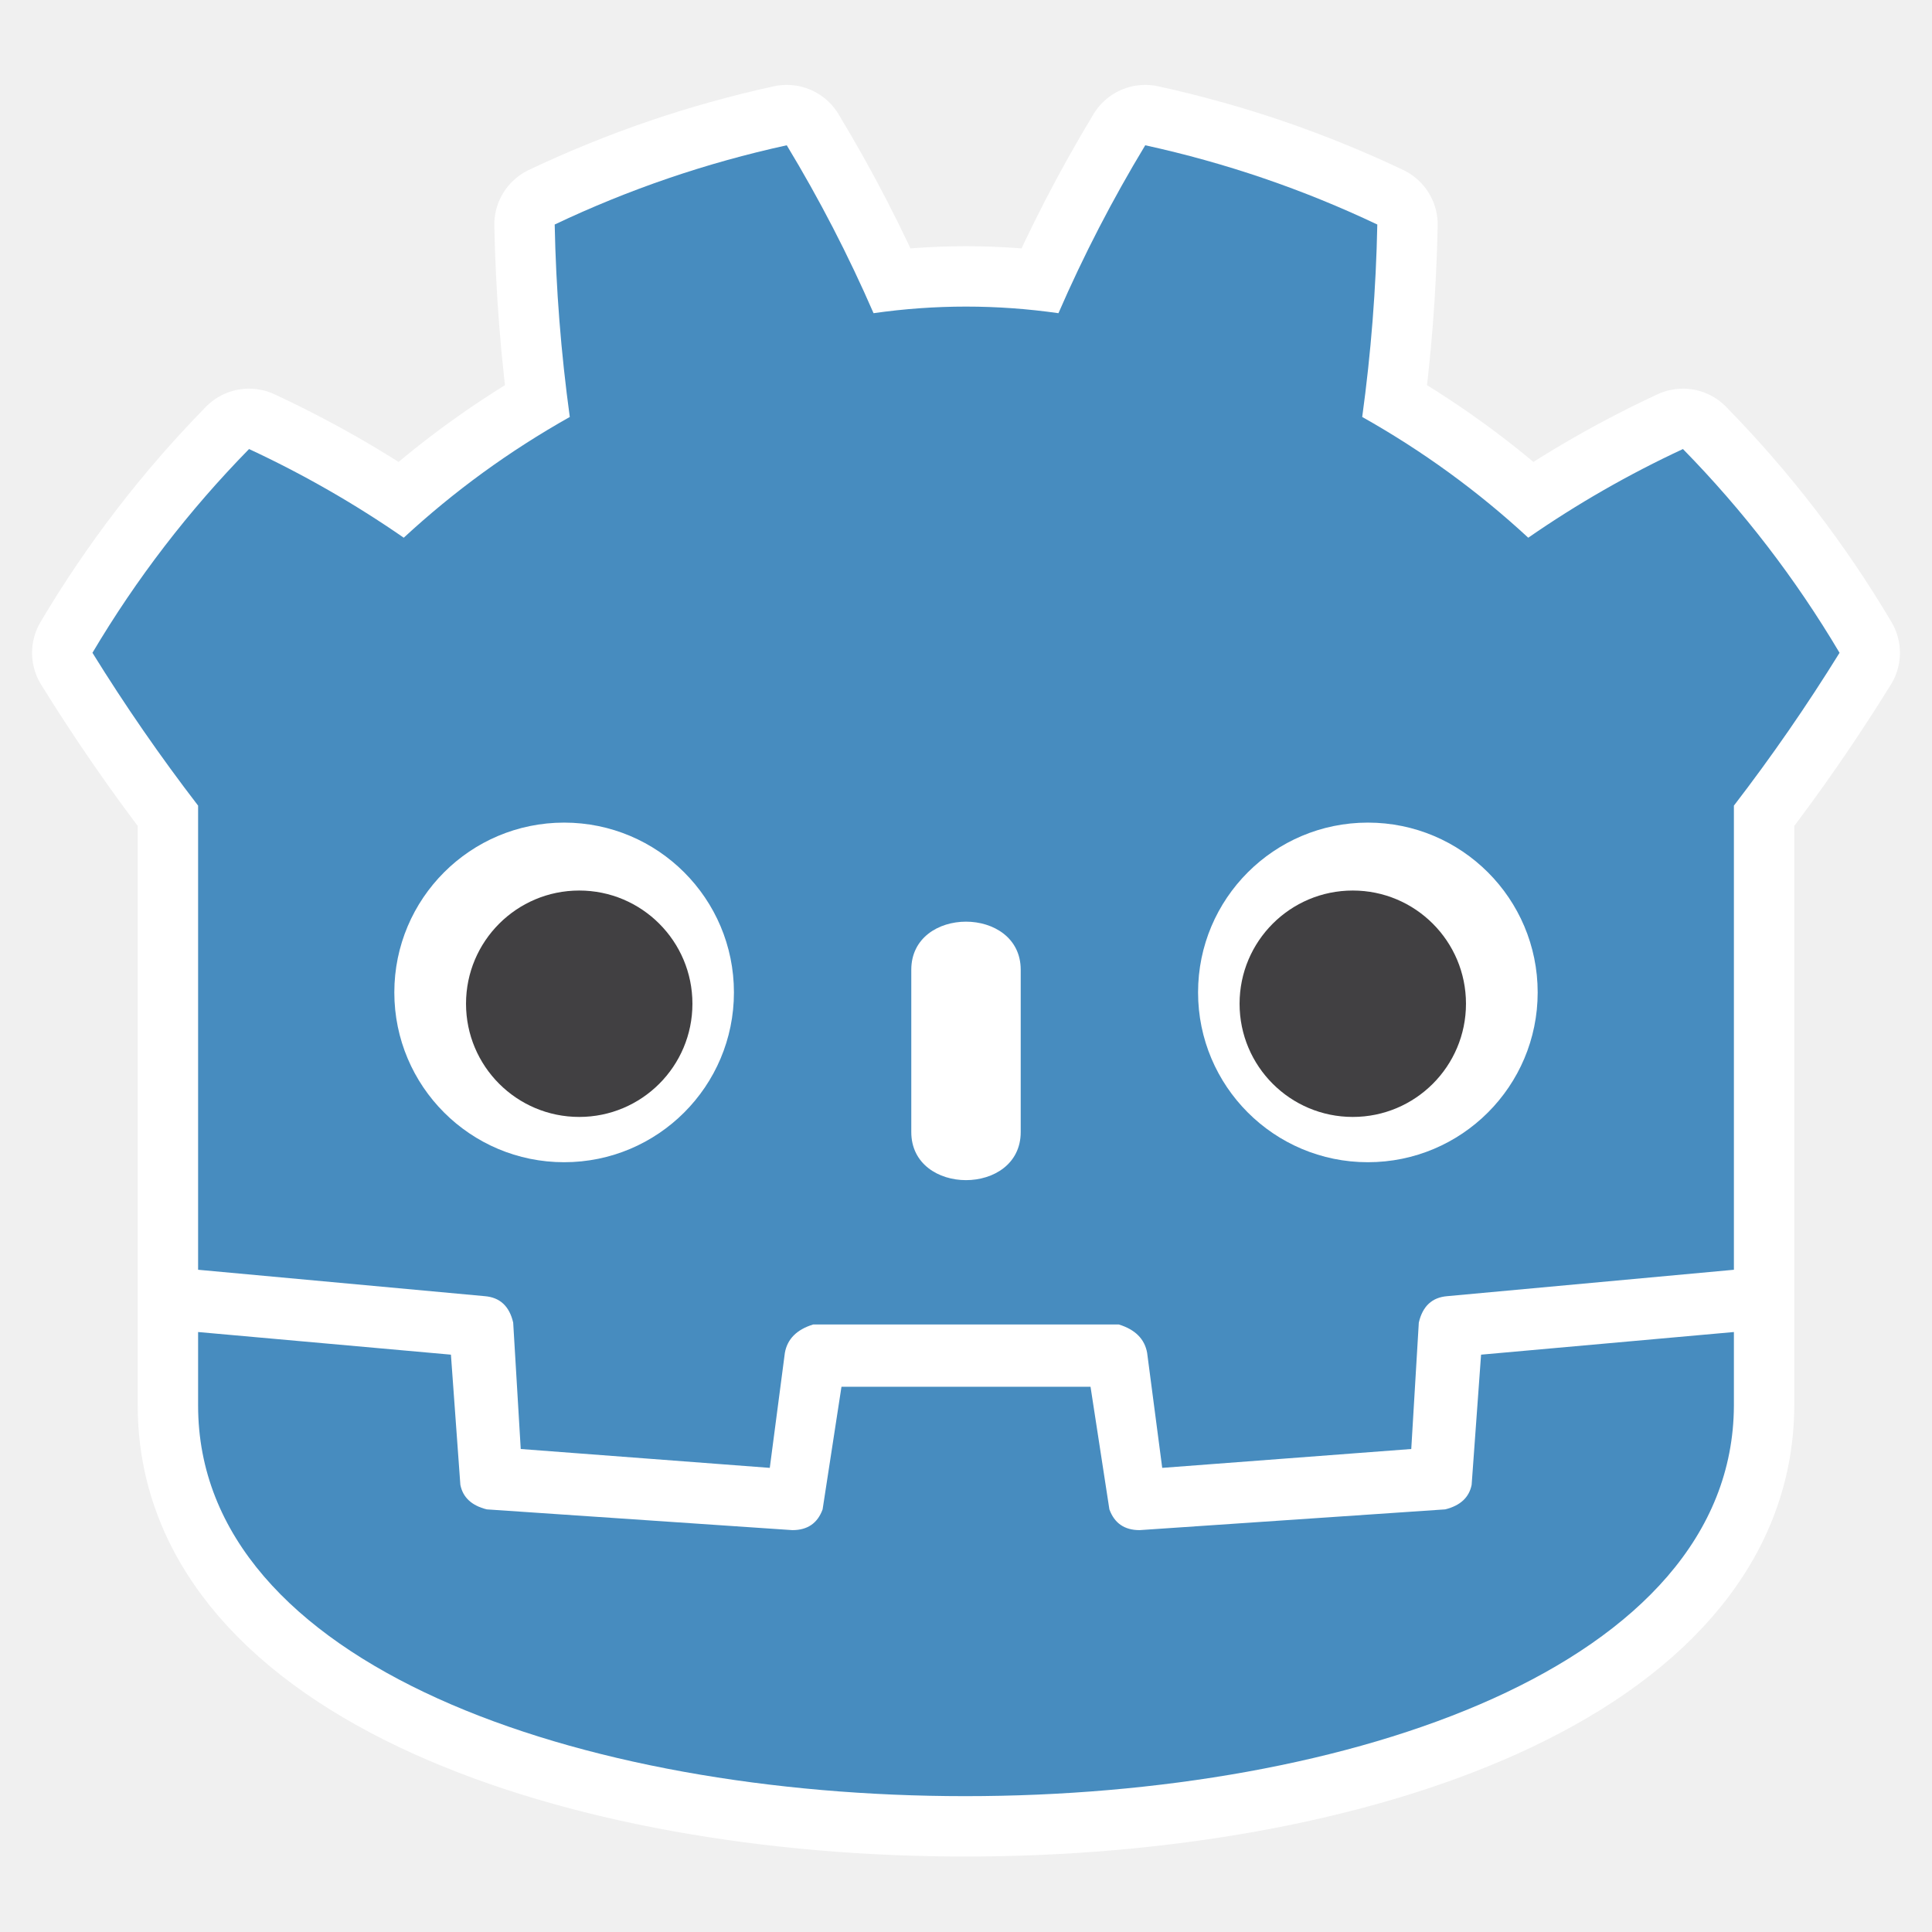
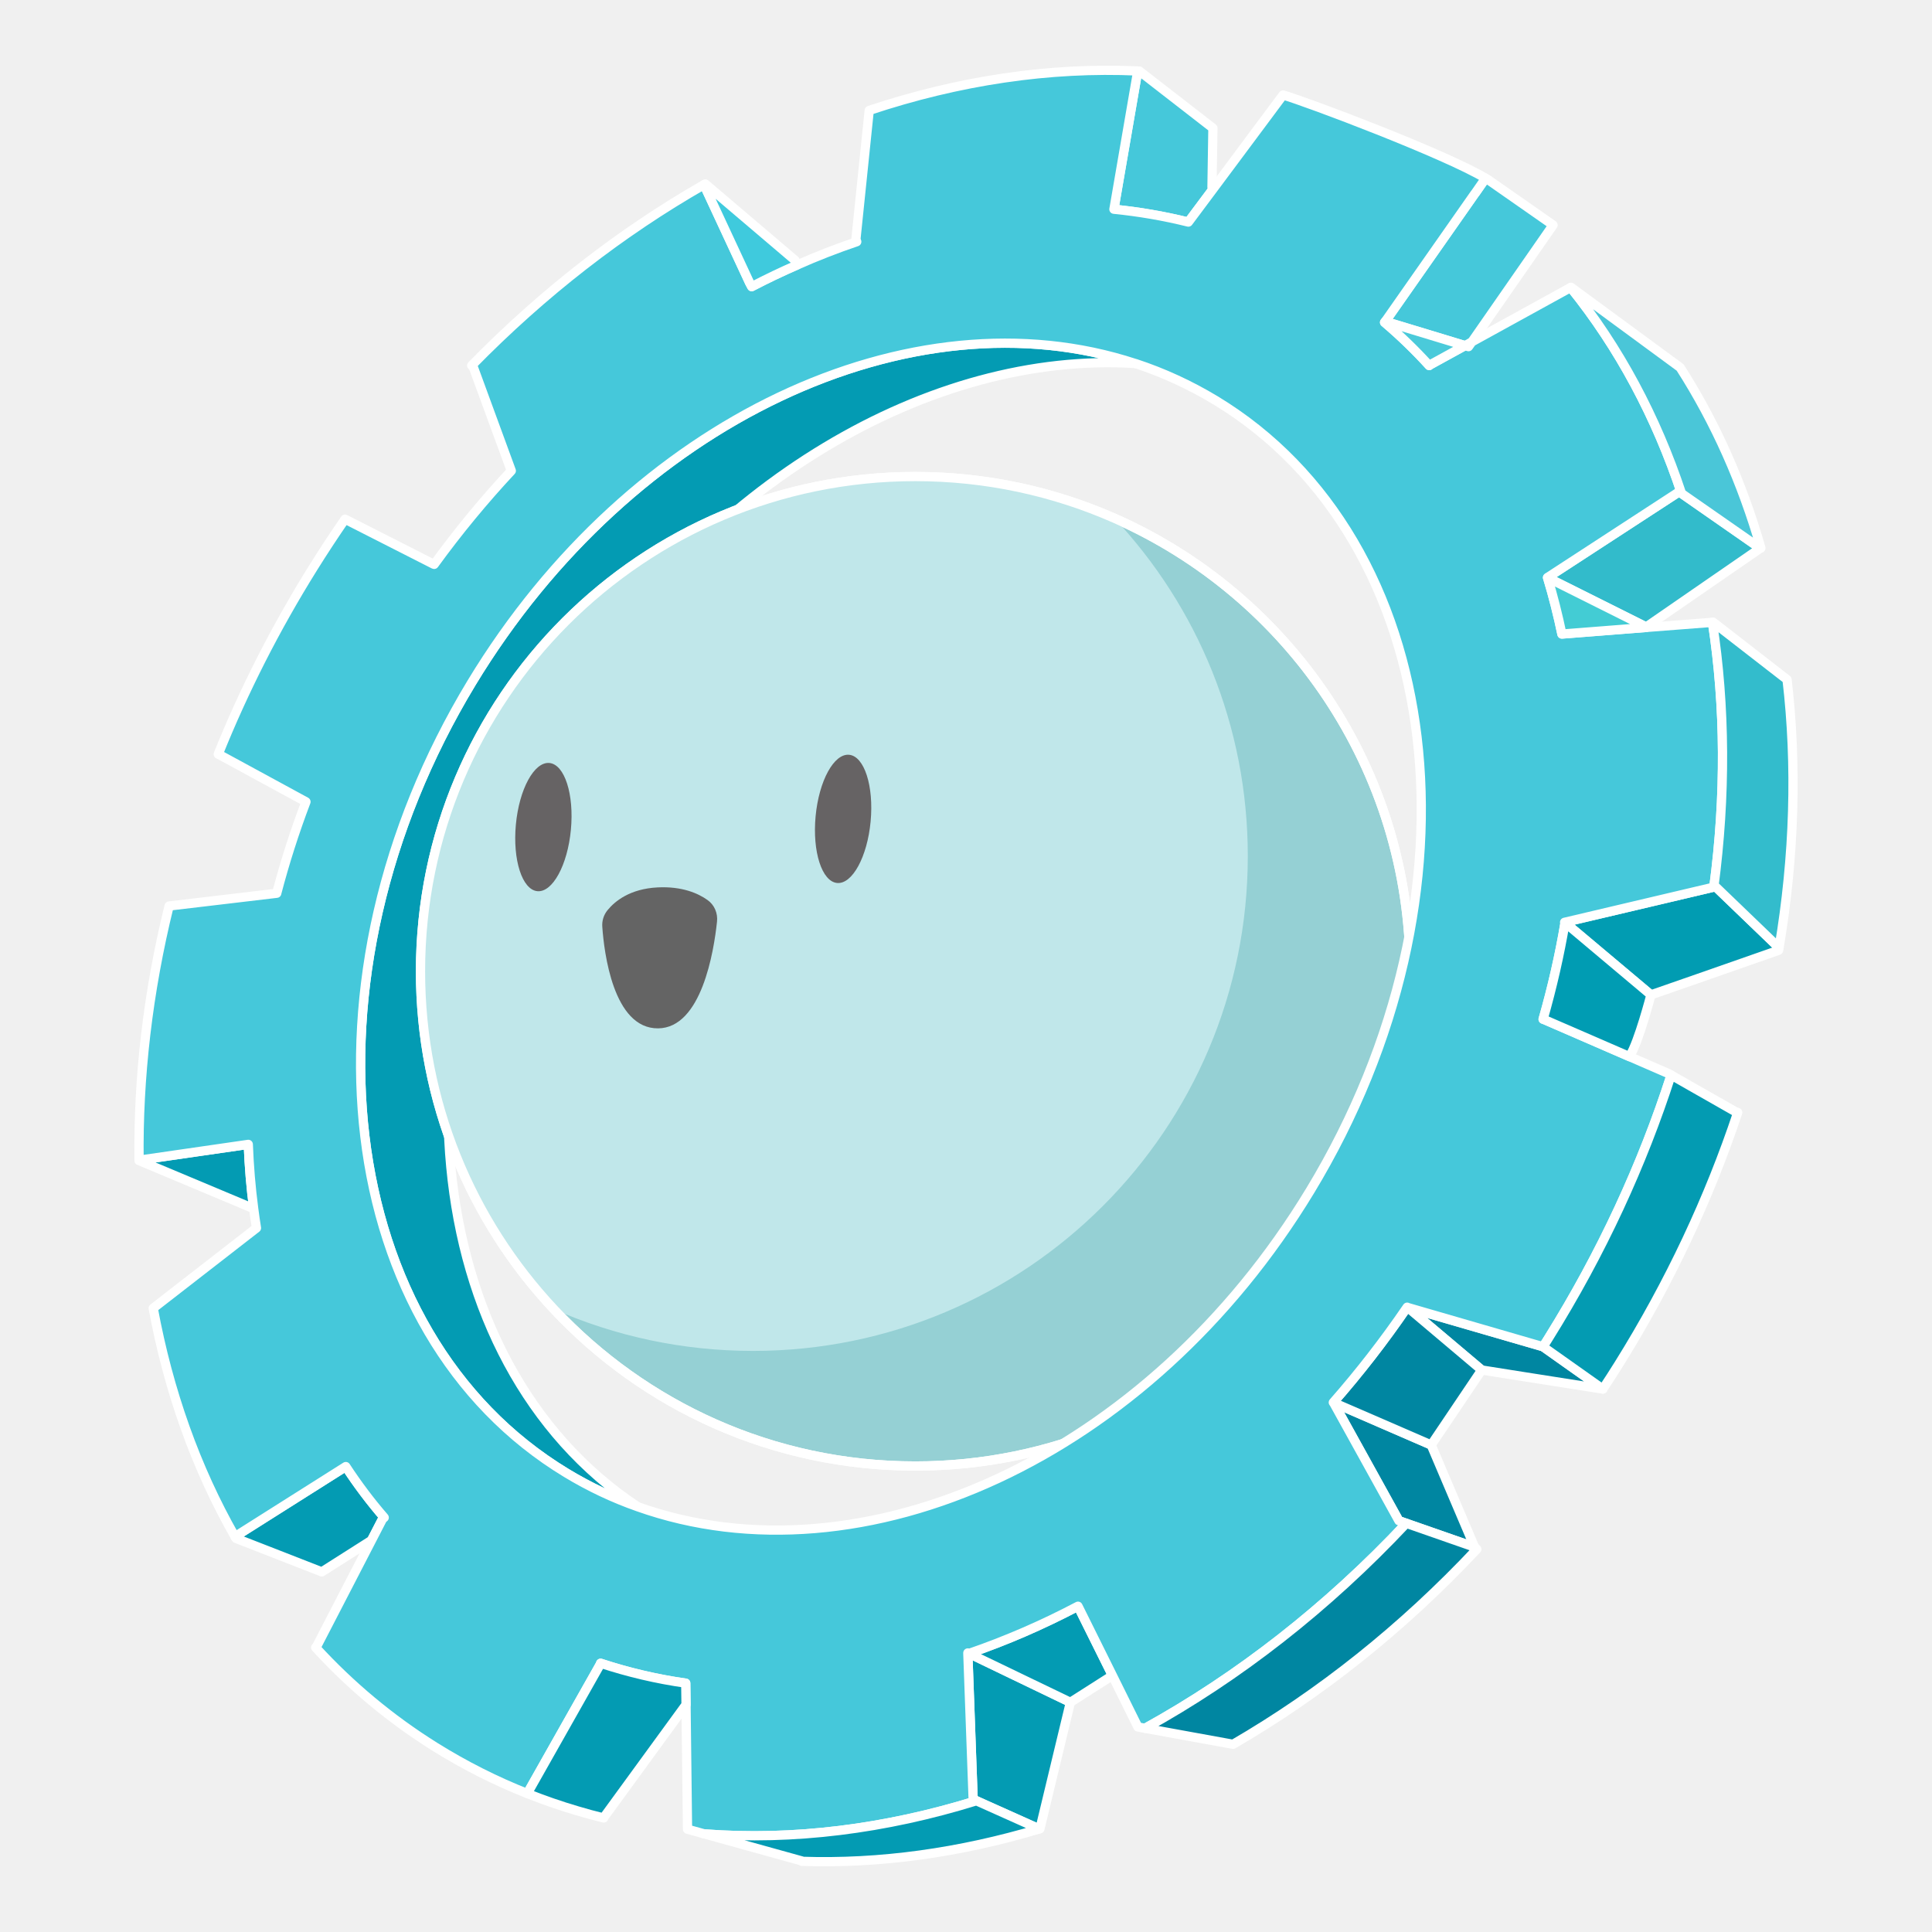
- <svg xmlns="http://www.w3.org/2000/svg" width="1024" height="1024">
-   <g fill="#fff">
-     <path d="M105 673v33q407 354 814 0v-33z" />
-     <path fill="none" stroke="#fff" stroke-linejoin="round" stroke-width="64" d="M105 745c0 276 813 276 814 0V427q30-39 56-81-35-59-83-108-43 20-82 47-40-37-88-64 7-51 8-102-59-28-123-42-26 43-46 89-49-7-98 0-20-46-46-89-64 14-123 42 1 51 8 102-48 27-88 64-39-27-82-47-48 49-83 108 26 42 56 81v318z" />
-     <path fill="#478cbf" d="m105 673 152 14q12 1 15 14l4 67 132 10 8-61q2-11 15-15h162q13 4 15 15l8 61 132-10 4-67q3-13 15-14l152-14V427q30-39 56-81-35-59-83-108-43 20-82 47-40-37-88-64 7-51 8-102-59-28-123-42-26 43-46 89-49-7-98 0-20-46-46-89-64 14-123 42 1 51 8 102-48 27-88 64-39-27-82-47-48 49-83 108 26 42 56 81zm0 33v39c0 276 813 276 814 0v-39l-134 12-5 69q-2 10-14 13l-162 11q-12 0-16-11l-10-65H446l-10 65q-4 11-16 11l-162-11q-12-3-14-13l-5-69z" />
-     <path d="M483 600c0 34 58 34 58 0v-86c0-34-58-34-58 0z" />
-     <circle cx="725" cy="526" r="90" />
-     <circle cx="299" cy="526" r="90" />
+ <svg xmlns="http://www.w3.org/2000/svg" version="1.1" id="图层_4" x="0px" y="0px" viewBox="0 0 1024 1024" xml:space="preserve" width="1024" height="1024">
+   <defs id="defs64" />
+   <style type="text/css" id="style1">
+ 	.st0{fill:url(#SVGID_1_);}
+ 	.st1{fill:#039BB3;stroke:#FFFFFF;stroke-width:0.992;stroke-linecap:round;stroke-linejoin:round;stroke-miterlimit:10;}
+ 	.st2{fill:#95D0D4;stroke:#FFFFFF;stroke-width:0.992;stroke-miterlimit:10;}
+ 	.st3{fill:#C0E7EA;}
+ 	.st4{fill:none;stroke:#FFFFFF;stroke-width:0.992;stroke-miterlimit:10;}
+ 	.st5{fill:#666364;}
+ 	.st6{fill:#646464;}
+ 	.st7{fill:#45C8DA;stroke:#FFFFFF;stroke-width:0.992;stroke-linecap:round;stroke-linejoin:round;stroke-miterlimit:10;}
+ 	.st8{fill:#32BBCB;stroke:#FFFFFF;stroke-width:0.992;stroke-linecap:round;stroke-linejoin:round;stroke-miterlimit:10;}
+ 	.st9{fill:#019CB2;stroke:#FFFFFF;stroke-width:0.992;stroke-linecap:round;stroke-linejoin:round;stroke-miterlimit:10;}
+ 	.st10{fill:#0086A1;stroke:#FFFFFF;stroke-width:0.992;stroke-linecap:round;stroke-linejoin:round;stroke-miterlimit:10;}
+ 	.st11{fill:#3FCADD;stroke:#FFFFFF;stroke-width:0.992;stroke-linecap:round;stroke-linejoin:round;stroke-miterlimit:10;}
+ 	.st12{fill:#4ACADA;stroke:#FFFFFF;stroke-width:0.992;stroke-linecap:round;stroke-linejoin:round;stroke-miterlimit:10;}
+ 	.st13{fill:#009CB3;stroke:#FFFFFF;stroke-width:0.992;stroke-linecap:round;stroke-linejoin:round;stroke-miterlimit:10;}
+ 	.st14{fill:#33BCCC;stroke:#FFFFFF;stroke-width:0.992;stroke-linecap:round;stroke-linejoin:round;stroke-miterlimit:10;}
+ 	.st15{fill:#43CCD4;stroke:#FFFFFF;stroke-width:0.992;stroke-linecap:round;stroke-linejoin:round;stroke-miterlimit:10;}
+ 	.st16{fill:#4AC6D8;stroke:#FFFFFF;stroke-width:0.992;stroke-linecap:round;stroke-linejoin:round;stroke-miterlimit:10;}
+ 	.st17{fill:#039BB2;stroke:#FFFFFF;stroke-width:0.992;stroke-linecap:round;stroke-linejoin:round;stroke-miterlimit:10;}
+ 	.st18{fill:url(#SVGID_00000031918329305661806560000013481626714713804435_);}
+ 	.st19{fill:url(#SVGID_00000052074692473146166420000014073522574086860445_);}
+ 	.st20{fill:url(#SVGID_00000013891789681534132390000007234508302796126619_);}
+ 	.st21{fill:#D9EFF4;}
+ 	.st22{fill:#A6A4AA;}
+ 	.st23{fill:url(#SVGID_00000016037355769388288190000018374799492484434086_);}
+ 	.st24{fill:#59BBC7;}
+ 	.st25{fill:url(#SVGID_00000127013451408738508890000006830396803497918890_);}
+ 	.st26{fill:none;}
+ 	.st27{fill:#039BB3;}
+ 	.st28{fill:#95D0D4;}
+ 	.st29{fill:#45C8DA;}
+ 	.st30{fill:#32BBCB;}
+ 	.st31{fill:#019CB2;}
+ 	.st32{fill:#0086A1;}
+ 	.st33{fill:#3FCADD;}
+ 	.st34{fill:#4ACADA;}
+ 	.st35{fill:#009CB3;}
+ 	.st36{fill:#33BCCC;}
+ 	.st37{fill:#43CCD4;}
+ 	.st38{fill:#4AC6D8;}
+ 	.st39{fill:#039BB2;}
+ 	.st40{fill:url(#SVGID_00000183928788038122311590000008959641642962662031_);}
+ 	.st41{fill:url(#SVGID_00000103254394115248746500000007954516804238988197_);}
+ 	.st42{fill:url(#SVGID_00000075882310996937415320000012932923057009567360_);}
+ 	.st43{fill:url(#SVGID_00000183946555333433480600000016128002491720684683_);}
+ 	.st44{fill:url(#SVGID_00000009557397835014597260000001775053676381569927_);}
+ 	.st45{fill:url(#SVGID_00000101781421024456693840000008756121804441578658_);}
+ 	.st46{fill:url(#SVGID_00000099658145593202827290000002423522037563722629_);}
+ 	.st47{fill:url(#SVGID_00000015330298315246003220000005647962077857602709_);}
+ 	.st48{fill:url(#SVGID_00000017489681196715622890000004793329624792334467_);}
+ </style>
+   <g id="g88" style="display:inline" transform="matrix(4.931224,0,0,4.931224,-150.6664,-457.1741)">
+     <path class="st1" d="m 152.57,131.78 c -21.86,-1.36 -46.44,12.77 -61.46,37.58 -19.31,31.92 -15.63,69.66 7.99,85.3 -2.65,-0.93 -5.21,-2.14 -7.67,-3.63 -24.9,-15.07 -29.46,-53.09 -10.19,-84.93 17.14,-28.31 47.35,-42.2 71.33,-34.32 z" id="path8" />
+     <path class="st2" d="m 182.11,197.11 c 0,29.37 -23.81,53.17 -53.18,53.17 -15.32,0 -29.14,-6.48 -38.84,-16.85 -8.9,-9.5 -14.34,-22.27 -14.34,-36.32 0,-29.37 23.81,-53.18 53.18,-53.18 7.62,0 14.85,1.6 21.4,4.48 18.71,8.24 31.78,26.94 31.78,48.7 z" id="path9" />
+     <path class="st3" d="m 164.67,184.73 c 0,29.37 -23.81,53.18 -53.18,53.18 -7.62,0 -14.85,-1.6 -21.4,-4.48 -8.9,-9.5 -14.34,-22.27 -14.34,-36.32 0,-29.37 23.81,-53.18 53.18,-53.18 7.62,0 14.85,1.6 21.4,4.48 8.9,9.5 14.34,22.27 14.34,36.32 z" id="path10" />
+     <path class="st4" d="m 182.11,197.11 c 0,29.37 -23.81,53.17 -53.18,53.17 -15.32,0 -29.14,-6.48 -38.84,-16.85 -8.9,-9.5 -14.34,-22.27 -14.34,-36.32 0,-29.37 23.81,-53.18 53.18,-53.18 7.62,0 14.85,1.6 21.4,4.48 18.71,8.24 31.78,26.94 31.78,48.7 z" id="path11" />
+     <g id="g12">
+       <ellipse transform="matrix(0.0934,-0.9956,0.9956,0.0934,-100.1515,253.2146)" class="st5" cx="88.96" cy="181.6" rx="6.92" ry="2.97" id="ellipse11" />
+       <ellipse transform="matrix(0.0934,-0.9956,0.9956,0.0934,-70.0688,284.4827)" class="st5" id="ellipse12" ry="2.97" rx="6.92" cy="180.72" cx="121.17" />
+       <path class="st6" d="m 95.29,192.33 c -0.05,-0.65 0.15,-1.29 0.57,-1.8 0.78,-0.95 2.39,-2.29 5.38,-2.44 2.63,-0.13 4.35,0.64 5.35,1.35 0.75,0.52 1.13,1.43 1.03,2.33 -0.34,3.22 -1.67,11.43 -6.33,11.47 -4.83,0.05 -5.81,-8.2 -6,-10.91 z" id="path12" />
+     </g>
+     <path class="st7" d="m 160.99,112.95 -2.71,3.63 c -2.62,-0.65 -5.29,-1.11 -8,-1.38 l 2.56,-14.86 c 0.06,0 0.11,0 0.17,0.01 h 0.01 l 7.9,6.13 -0.1,6.35 z" id="path13" />
+     <path class="st1" d="M 57.82,222.62 45.5,217.45 v -0.04 l 11.74,-1.7 c 0.09,2.34 0.28,4.64 0.58,6.91 z" id="path14" />
+     <path class="st1" d="m 71.85,255.82 -0.18,0.15 -1.26,2.44 -0.09,-0.04 -5.18,3.29 -9.22,-3.6 c -0.04,-0.06 -0.08,-0.12 -0.11,-0.19 l 11.91,-7.53 c 1.26,1.92 2.63,3.75 4.13,5.48 z" id="path15" />
+     <path class="st7" d="m 197.48,116.9 -1.77,2.55 -6.95,10 -0.01,0.01 -0.73,0.4 -8.57,-2.6 9.65,-13.78 h 0.01 l 1.12,-1.61 c 0.12,0.06 0.24,0.13 0.35,0.21 l 0.01,0.01 z" id="path16" />
+     <polygon class="st8" points="211.29,145.75 219.75,151.64 213.91,155.67 207.49,160.1 196.89,154.8 196.89,154.78 211.03,145.57 " id="polygon16" />
+     <path class="st9" d="m 221.77,194.58 v 0.01 c -0.02,0.09 -0.03,0.17 -0.05,0.26 l -8.72,3.05 -5,1.74 -9.23,-7.76 c 0,-0.02 0.01,-0.03 0,-0.05 l 15.99,-3.77 0.19,-0.04 z" id="path17" />
+     <polygon class="st10" points="202.83,242.01 194.3,240.67 189.81,239.96 181.85,233.24 196.4,237.46 " id="polygon17" />
+     <path class="st1" d="m 145.6,275.68 -1.82,7.56 -1.45,6.03 c -0.03,0.01 -0.05,0.02 -0.07,0.02 l -6.76,-3.03 -0.35,-0.16 -0.57,-15.64 c 0.04,-0.01 0.08,-0.02 0.12,-0.03 z" id="path18" />
+     <path class="st1" d="m 150.12,272.8 -4.52,2.88 -10.9,-5.25 c 3.95,-1.36 7.87,-3.05 11.72,-5.08 l 0.05,0.1 z" id="path19" />
+     <polygon class="st10" points="181.71,256.44 180.91,256.16 173.89,243.47 184.38,248.02 185.94,251.69 189.05,259 " id="polygon19" />
+     <path class="st10" d="m 189.81,239.96 -5.43,8.06 -10.49,-4.55 -0.03,-0.02 c 2.8,-3.19 5.46,-6.61 7.94,-10.24 l 0.05,0.03 z" id="path20" />
+     <path class="st7" d="m 214.76,188.06 c 1.3,-9.8 1.24,-19.41 -0.15,-28.46 l -7.12,0.55 -9.06,0.71 c -0.43,-2.06 -0.94,-4.08 -1.54,-6.06 l -0.01,-0.01 h 0.01 v -0.01 l 14.14,-9.21 0.26,0.18 c -2.72,-8.2 -6.71,-15.69 -11.92,-22.14 l -10.61,5.84 -0.01,0.01 -0.36,0.51 -0.37,-0.11 -3.77,2.07 -0.08,0.07 c -1.49,-1.64 -3.09,-3.19 -4.8,-4.64 l 0.08,-0.1 9.65,-13.78 h 0.01 l 1.12,-1.61 c -4.47,-2.66 -19.14,-8.19 -21.77,-8.95 l -7.47,10.03 -2.71,3.63 c -2.62,-0.65 -5.29,-1.11 -8,-1.38 l 2.56,-14.86 c -9.46,-0.43 -19.23,1.03 -28.86,4.24 l -1.43,13.84 0.09,0.27 c -2.15,0.73 -4.29,1.56 -6.41,2.5 -1.64,0.71 -3.27,1.49 -4.88,2.33 l -0.23,-0.43 -4.9,-10.53 C 97.39,117.61 88.94,124.14 81.25,132 l 0.18,0.18 4.08,11.13 c -2.91,3.12 -5.69,6.48 -8.29,10.06 l -0.08,-0.03 -9.5,-4.83 c -1.17,1.7 -2.31,3.43 -3.42,5.21 -4.08,6.54 -7.48,13.26 -10.21,20.05 l 0.07,0.03 9.36,5.09 c -1.24,3.27 -2.28,6.54 -3.14,9.82 v 0.01 l -11.57,1.37 c -2.28,9.25 -3.34,18.45 -3.23,27.32 l 11.74,-1.7 c 0.09,2.34 0.28,4.64 0.58,6.91 0.09,0.7 0.19,1.39 0.3,2.08 l -11.1,8.62 c 1.64,8.87 4.58,17.17 8.79,24.55 l 11.91,-7.53 c 1.26,1.92 2.63,3.75 4.13,5.48 l -0.18,0.15 -1.26,2.44 -5.84,11.3 -0.09,0.08 c 3.74,4.08 8.03,7.68 12.85,10.69 3.19,1.99 6.5,3.66 9.92,5.01 l 0.06,-0.15 7.76,-13.74 0.04,-0.12 c 2.98,0.98 6.03,1.7 9.15,2.14 l 0.03,2.31 0.16,13.39 1.8,0.5 h 0.01 c 9.55,0.73 19.45,-0.52 29.24,-3.56 l -0.35,-0.16 -0.57,-15.64 v -0.09 l 0.12,0.06 c 3.95,-1.36 7.87,-3.05 11.72,-5.08 l 0.05,0.1 3.65,7.35 2.74,5.53 0.77,0.14 c 10,-5.52 19.54,-12.93 28.08,-22.03 l -0.8,-0.28 -7.02,-12.69 -0.03,-0.02 c 2.8,-3.19 5.46,-6.61 7.94,-10.24 l 0.05,0.03 14.55,4.22 c 0.2,-0.29 0.38,-0.59 0.57,-0.89 5.73,-9.18 10.12,-18.72 13.2,-28.31 l -0.28,-0.16 -4.19,-1.82 -9.19,-3.99 -0.1,-0.03 c 0.99,-3.47 1.78,-6.93 2.36,-10.38 l -0.05,-0.04 0.05,-0.01 z m -43.37,32.6 c -17.37,28.7 -48.16,42.57 -72.29,34 -2.65,-0.93 -5.21,-2.14 -7.67,-3.63 -24.9,-15.07 -29.46,-53.09 -10.19,-84.93 17.14,-28.31 47.35,-42.2 71.33,-34.32 0.01,0 0.02,0 0.02,0 2.98,0.98 5.86,2.3 8.61,3.96 24.9,15.07 29.46,53.09 10.19,84.92 z" id="path21" />
+     <path class="st11" d="m 116.23,121.19 c -1.64,0.71 -3.27,1.49 -4.88,2.33 l -0.23,-0.43 -4.9,-10.53 c 0.05,-0.02 0.09,-0.05 0.14,-0.08 l 9.65,8.21 z" id="path22" />
+     <path class="st1" d="m 104.29,275.93 -8.84,12.13 -0.01,0.05 c -0.95,-0.23 -1.9,-0.49 -2.84,-0.77 -1.81,-0.53 -3.59,-1.15 -5.35,-1.85 l 0.06,-0.15 7.76,-13.74 0.04,-0.12 c 2.98,0.98 6.03,1.7 9.15,2.14 z" id="path23" />
+     <path class="st12" d="m 188.02,129.86 -3.77,2.07 -0.08,0.07 c -1.49,-1.64 -3.09,-3.19 -4.8,-4.64 l 0.08,-0.1 z" id="path24" />
+     <path class="st1" d="m 142.26,289.29 c -8.54,2.56 -17.15,3.76 -25.52,3.48 v -0.04 l -10.48,-2.91 c 9.55,0.73 19.45,-0.52 29.24,-3.56 z" id="path25" />
+     <path class="st10" d="m 189.29,259.22 c -8,8.53 -16.89,15.57 -26.2,20.97 h -0.01 l -9.45,-1.72 c 10,-5.52 19.54,-12.93 28.08,-22.03 l 7.34,2.56 z" id="path26" />
+     <path class="st13" d="m 208,199.64 c 0,0 -1.33,5.11 -2.27,6.56 l -0.03,0.08 -9.19,-3.99 -0.1,-0.03 c 0.99,-3.47 1.78,-6.93 2.36,-10.38 z" id="path27" />
+     <path class="st14" d="m 221.77,194.58 -6.82,-6.56 -0.19,0.04 c 1.3,-9.8 1.24,-19.41 -0.15,-28.46 l 0.08,-0.01 7.94,6.16 c 1.08,9.22 0.8,18.95 -0.86,28.83 z" id="path28" style="stroke:#ffffff;stroke-width:0.992;stroke-dasharray:none;stroke-opacity:1" />
+     <path class="st15" d="m 207.49,160.1 v 0.05 l -9.06,0.71 c -0.43,-2.06 -0.94,-4.08 -1.54,-6.06 z" id="path29" />
+     <path class="st16" d="m 219.82,151.62 -0.07,0.02 -8.46,-5.89 c -2.72,-8.2 -6.71,-15.69 -11.92,-22.14 l 0.04,-0.02 11.73,8.62 c 3.77,5.88 6.67,12.41 8.68,19.41 z" id="path30" />
+     <path class="st17" d="m 217.33,212.28 c -3.05,9.17 -7.31,18.29 -12.79,27.07 -0.56,0.9 -1.13,1.78 -1.71,2.66 l -6.43,-4.55 c 0.2,-0.29 0.38,-0.59 0.57,-0.89 5.73,-9.18 10.12,-18.72 13.2,-28.31 l 6.92,3.94 z" id="path31" />
  </g>
-   <g fill="#414042">
-     <circle cx="307" cy="532" r="60" />
-     <circle cx="717" cy="532" r="60" />
-   </g>
+   <linearGradient id="SVGID_00000163789698304475203470000008579991115055182754_" gradientUnits="userSpaceOnUse" x1="246.123" y1="170.508" x2="308.232" y2="232.617">
+     <stop offset="0.25" style="stop-color:#45C8DA" id="stop31" />
+     <stop offset="0.45" style="stop-color:#73d5e3;stop-opacity:1;" id="stop80" />
+     <stop offset="0.6" style="stop-color:#a2e3ec;stop-opacity:1;" id="stop68" />
+     <stop offset="0.798" style="stop-color:#d0f1f5;stop-opacity:1;" id="stop73" />
+     <stop offset="1" style="stop-color:#f3fbfc;stop-opacity:1;" id="stop87" />
+   </linearGradient>
+   <linearGradient id="SVGID_00000175305928514449291890000003713836498628936102_" gradientUnits="userSpaceOnUse" x1="313.299" y1="177.354" x2="353.848" y2="217.903">
+     <stop offset="0.25" style="stop-color:#45C8DA" id="stop33" />
+     <stop offset="0.45" style="stop-color:#73d5e3;stop-opacity:1;" id="stop34" />
+     <stop offset="0.6" style="stop-color:#a2e3ec;stop-opacity:1;" id="stop35" />
+     <stop offset="0.8" style="stop-color:#d0f1f5;stop-opacity:1;" id="stop70" />
+     <stop offset="1" style="stop-color:#f3fbfc;stop-opacity:1;" id="stop74" />
+   </linearGradient>
+   <linearGradient id="SVGID_00000173848438352162319410000016985232516233593790_" gradientUnits="userSpaceOnUse" x1="499.935" y1="165.775" x2="543.73" y2="209.57">
+     <stop offset="0.25" style="stop-color:#45C8DA" id="stop39" />
+     <stop offset="0.45" style="stop-color:#73d5e3;stop-opacity:1;" id="stop82" />
+     <stop offset="0.6" style="stop-color:#a2e3ec;stop-opacity:1;" id="stop81" />
+     <stop offset="0.8" style="stop-color:#d0f1f5;stop-opacity:1;" id="stop83" />
+     <stop offset="1" style="stop-color:#f3fbfc;stop-opacity:1;" id="stop84" />
+   </linearGradient>
+   <linearGradient id="SVGID_00000137122532643017480800000003183249135205298071_" gradientUnits="userSpaceOnUse" x1="365.963" y1="174.902" x2="413.085" y2="222.025">
+     <stop offset="0.25" style="stop-color:#45C8DA" id="stop47" />
+     <stop offset="0.45" style="stop-color:#73d5e3;stop-opacity:1;" id="stop71" />
+     <stop offset="0.6" style="stop-color:#a2e3ec;stop-opacity:1;" id="stop72" />
+     <stop offset="0.8" style="stop-color:#d0f1f5;stop-opacity:1;" id="stop75" />
+     <stop offset="1" style="stop-color:#f3fbfc;stop-opacity:1;" id="stop79" />
+   </linearGradient>
</svg>
